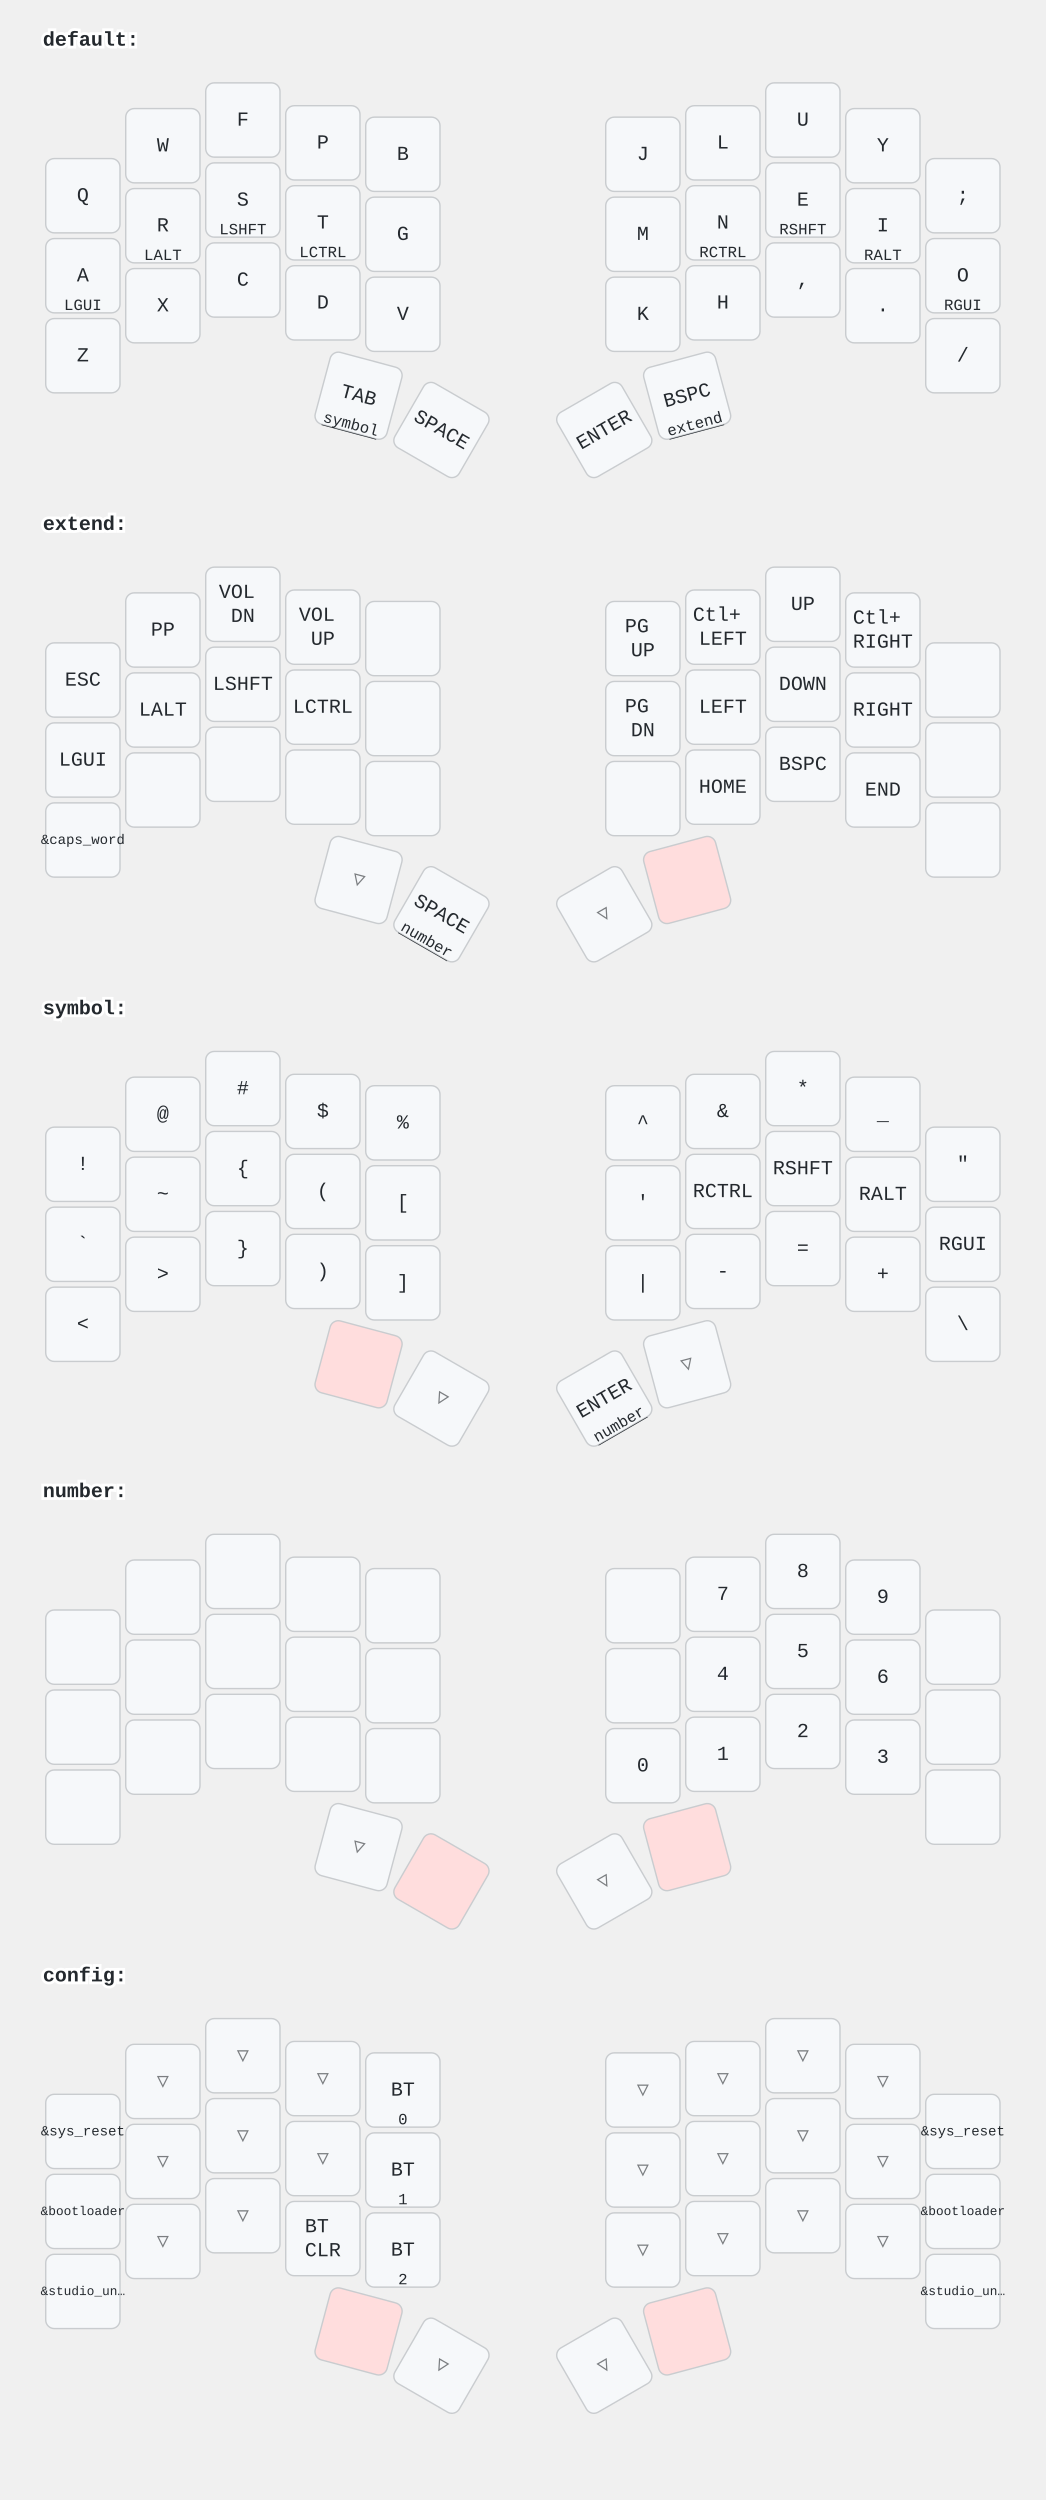
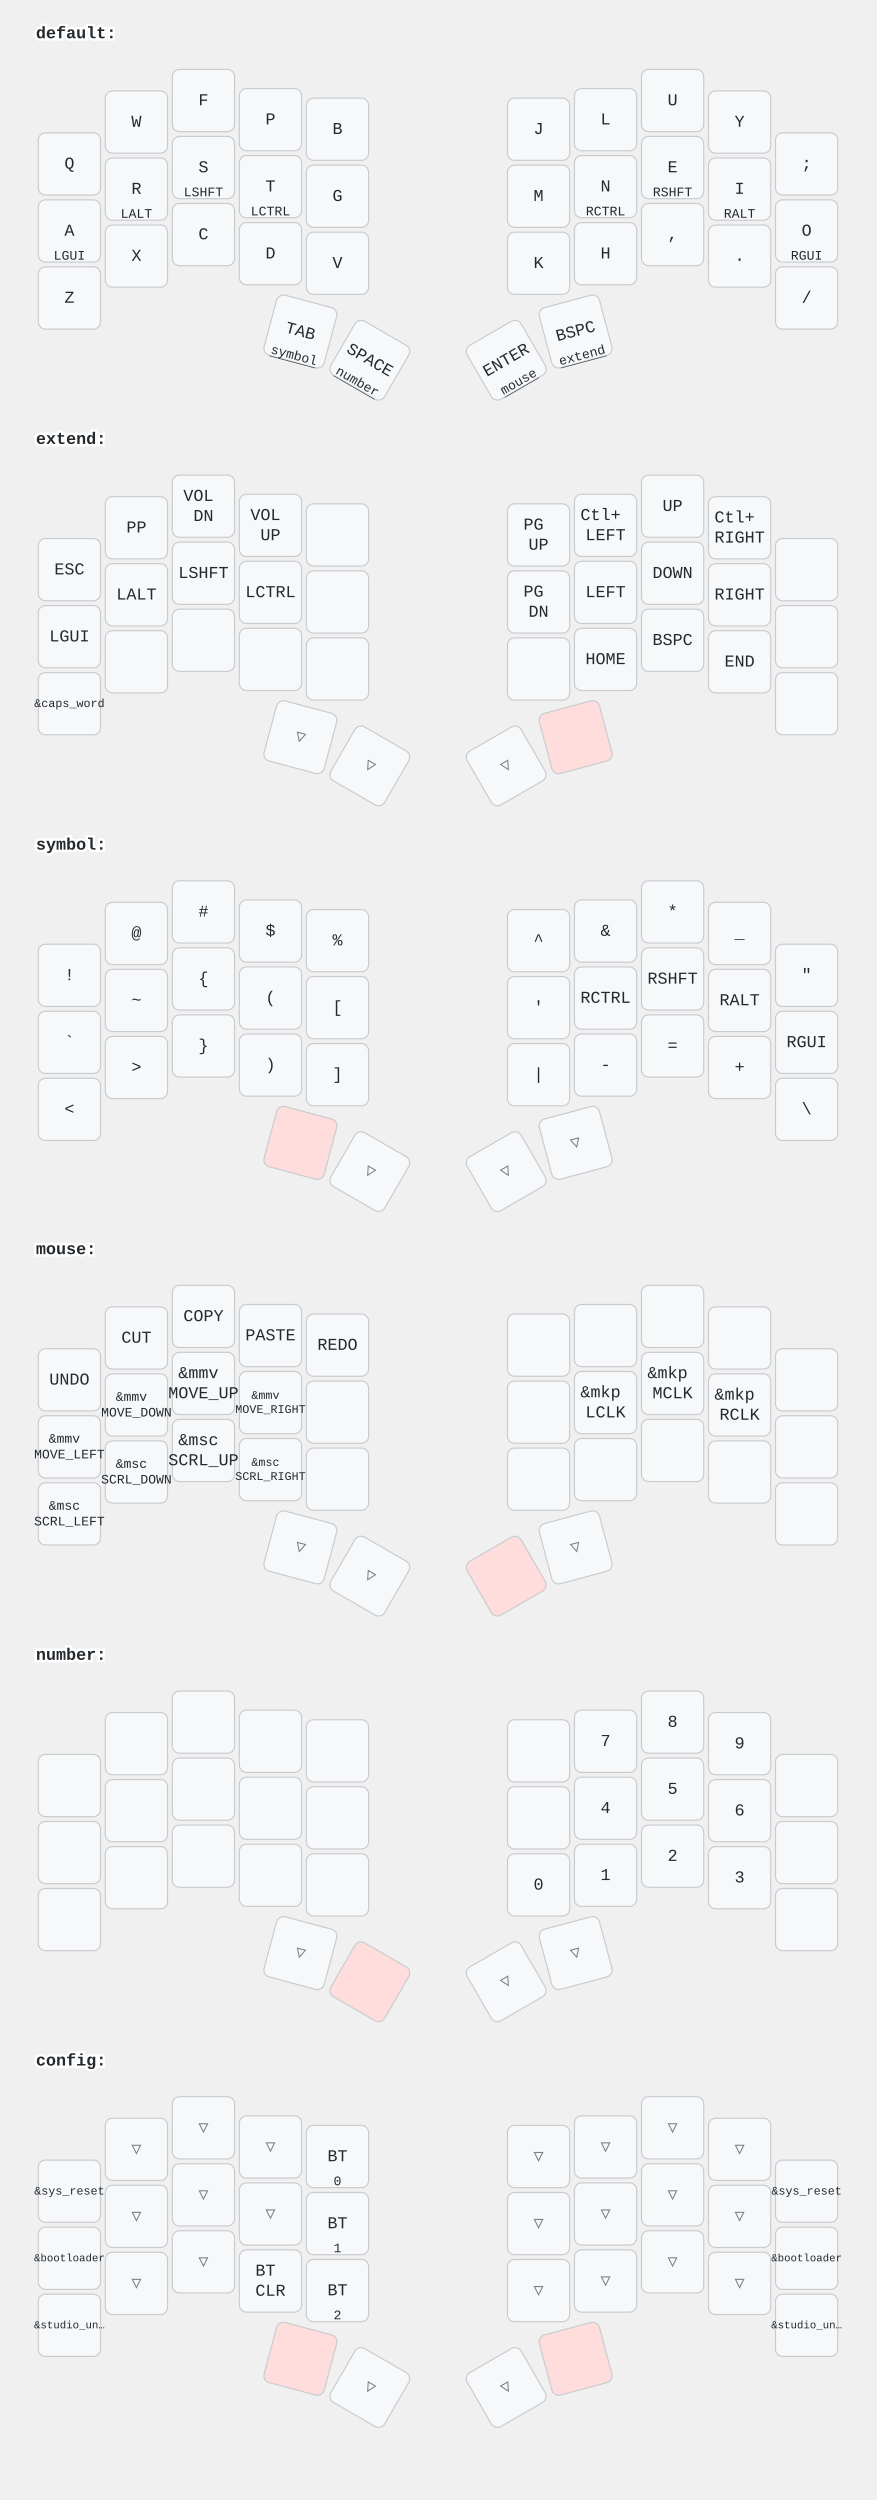
- <svg xmlns="http://www.w3.org/2000/svg" width="732" height="1750" viewBox="0 0 732 1750" class="keymap">
+ <svg xmlns="http://www.w3.org/2000/svg" width="732" height="2089" viewBox="0 0 732 2089" class="keymap">
  <style>/* inherit to force styles through use tags */
svg path {
    fill: inherit;
}

/* font and background color specifications */
svg.keymap {
    font-family: SFMono-Regular,Consolas,Liberation Mono,Menlo,monospace;
    font-size: 14px;
    font-kerning: normal;
    text-rendering: optimizeLegibility;
    fill: #24292e;
}

/* default key styling */
rect.key {
    fill: #f6f8fa;
}

rect.key, rect.combo {
    stroke: #c9cccf;
    stroke-width: 1;
}

/* default key side styling, only used is draw_key_sides is set */
rect.side {
    filter: brightness(90%);
}

/* color accent for combo boxes */
rect.combo, rect.combo-separate {
    fill: #cdf;
}

/* color accent for held keys */
rect.held, rect.combo.held {
    fill: #fdd;
}

/* color accent for ghost (optional) keys */
rect.ghost, rect.combo.ghost {
    stroke-dasharray: 4, 4;
    stroke-width: 2;
}

text {
    text-anchor: middle;
    dominant-baseline: middle;
}

/* styling for layer labels */
text.label {
    font-weight: bold;
    text-anchor: start;
    stroke: white;
    stroke-width: 4;
    paint-order: stroke;
}

/* styling for optional footer */
text.footer {
    text-anchor: end;
    dominant-baseline: auto;
    stroke: white;
    stroke-width: 4;
    paint-order: stroke;
}

/* styling for combo tap, and key hold/shifted label text */
text.combo, text.hold, text.shifted {
    font-size: 11px;
}

text.hold {
    text-anchor: middle;
    dominant-baseline: auto;
}

text.shifted {
    text-anchor: middle;
    dominant-baseline: hanging;
}

text.layer-activator {
    text-decoration: underline;
}

/* styling for hold/shifted label text in combo box */
text.combo.hold, text.combo.shifted {
    font-size: 8px;
}

/* lighter symbol for transparent keys */
text.trans {
    fill: #7b7e81;
}

/* styling for combo dendrons */
path.combo {
    stroke-width: 1;
    stroke: gray;
    fill: none;
}

/* Start Tabler Icons Cleanup */
/* cannot use height/width with glyphs */
.icon-tabler &gt; path {
    fill: inherit;
    stroke: inherit;
    stroke-width: 2;
}
/* hide tabler's default box */
.icon-tabler &gt; path[stroke="none"][fill="none"] {
    visibility: hidden;
}
/* End Tabler Icons Cleanup */
</style>
  <g transform="translate(30, 0)" class="layer-default">
    <text x="0" y="28" class="label" id="default">default:</text>
    <g transform="translate(0, 56)">
      <g transform="translate(28, 81)" class="key keypos-0">
        <rect rx="6" ry="6" x="-26" y="-26" width="52" height="52" class="key" />
        <text x="0" y="0" class="key tap">Q</text>
      </g>
      <g transform="translate(84, 46)" class="key keypos-1">
        <rect rx="6" ry="6" x="-26" y="-26" width="52" height="52" class="key" />
        <text x="0" y="0" class="key tap">W</text>
      </g>
      <g transform="translate(140, 28)" class="key keypos-2">
        <rect rx="6" ry="6" x="-26" y="-26" width="52" height="52" class="key" />
        <text x="0" y="0" class="key tap">F</text>
      </g>
      <g transform="translate(196, 44)" class="key keypos-3">
        <rect rx="6" ry="6" x="-26" y="-26" width="52" height="52" class="key" />
        <text x="0" y="0" class="key tap">P</text>
      </g>
      <g transform="translate(252, 52)" class="key keypos-4">
        <rect rx="6" ry="6" x="-26" y="-26" width="52" height="52" class="key" />
        <text x="0" y="0" class="key tap">B</text>
      </g>
      <g transform="translate(420, 52)" class="key keypos-5">
        <rect rx="6" ry="6" x="-26" y="-26" width="52" height="52" class="key" />
        <text x="0" y="0" class="key tap">J</text>
      </g>
      <g transform="translate(476, 44)" class="key keypos-6">
        <rect rx="6" ry="6" x="-26" y="-26" width="52" height="52" class="key" />
        <text x="0" y="0" class="key tap">L</text>
      </g>
      <g transform="translate(532, 28)" class="key keypos-7">
        <rect rx="6" ry="6" x="-26" y="-26" width="52" height="52" class="key" />
        <text x="0" y="0" class="key tap">U</text>
      </g>
      <g transform="translate(588, 46)" class="key keypos-8">
        <rect rx="6" ry="6" x="-26" y="-26" width="52" height="52" class="key" />
        <text x="0" y="0" class="key tap">Y</text>
      </g>
      <g transform="translate(644, 81)" class="key keypos-9">
        <rect rx="6" ry="6" x="-26" y="-26" width="52" height="52" class="key" />
        <text x="0" y="0" class="key tap">;</text>
      </g>
      <g transform="translate(28, 137)" class="key keypos-10">
        <rect rx="6" ry="6" x="-26" y="-26" width="52" height="52" class="key" />
        <text x="0" y="0" class="key tap">A</text>
        <text x="0" y="24" class="key hold">LGUI</text>
      </g>
      <g transform="translate(84, 102)" class="key keypos-11">
        <rect rx="6" ry="6" x="-26" y="-26" width="52" height="52" class="key" />
        <text x="0" y="0" class="key tap">R</text>
        <text x="0" y="24" class="key hold">LALT</text>
      </g>
      <g transform="translate(140, 84)" class="key keypos-12">
        <rect rx="6" ry="6" x="-26" y="-26" width="52" height="52" class="key" />
        <text x="0" y="0" class="key tap">S</text>
        <text x="0" y="24" class="key hold">LSHFT</text>
      </g>
      <g transform="translate(196, 100)" class="key keypos-13">
        <rect rx="6" ry="6" x="-26" y="-26" width="52" height="52" class="key" />
        <text x="0" y="0" class="key tap">T</text>
        <text x="0" y="24" class="key hold">LCTRL</text>
      </g>
      <g transform="translate(252, 108)" class="key keypos-14">
        <rect rx="6" ry="6" x="-26" y="-26" width="52" height="52" class="key" />
        <text x="0" y="0" class="key tap">G</text>
      </g>
      <g transform="translate(420, 108)" class="key keypos-15">
        <rect rx="6" ry="6" x="-26" y="-26" width="52" height="52" class="key" />
        <text x="0" y="0" class="key tap">M</text>
      </g>
      <g transform="translate(476, 100)" class="key keypos-16">
        <rect rx="6" ry="6" x="-26" y="-26" width="52" height="52" class="key" />
        <text x="0" y="0" class="key tap">N</text>
        <text x="0" y="24" class="key hold">RCTRL</text>
      </g>
      <g transform="translate(532, 84)" class="key keypos-17">
        <rect rx="6" ry="6" x="-26" y="-26" width="52" height="52" class="key" />
        <text x="0" y="0" class="key tap">E</text>
        <text x="0" y="24" class="key hold">RSHFT</text>
      </g>
      <g transform="translate(588, 102)" class="key keypos-18">
        <rect rx="6" ry="6" x="-26" y="-26" width="52" height="52" class="key" />
        <text x="0" y="0" class="key tap">I</text>
        <text x="0" y="24" class="key hold">RALT</text>
      </g>
      <g transform="translate(644, 137)" class="key keypos-19">
        <rect rx="6" ry="6" x="-26" y="-26" width="52" height="52" class="key" />
        <text x="0" y="0" class="key tap">O</text>
        <text x="0" y="24" class="key hold">RGUI</text>
      </g>
      <g transform="translate(28, 193)" class="key keypos-20">
        <rect rx="6" ry="6" x="-26" y="-26" width="52" height="52" class="key" />
        <text x="0" y="0" class="key tap">Z</text>
      </g>
      <g transform="translate(84, 158)" class="key keypos-21">
        <rect rx="6" ry="6" x="-26" y="-26" width="52" height="52" class="key" />
        <text x="0" y="0" class="key tap">X</text>
      </g>
      <g transform="translate(140, 140)" class="key keypos-22">
        <rect rx="6" ry="6" x="-26" y="-26" width="52" height="52" class="key" />
        <text x="0" y="0" class="key tap">C</text>
      </g>
      <g transform="translate(196, 156)" class="key keypos-23">
        <rect rx="6" ry="6" x="-26" y="-26" width="52" height="52" class="key" />
        <text x="0" y="0" class="key tap">D</text>
      </g>
      <g transform="translate(252, 164)" class="key keypos-24">
        <rect rx="6" ry="6" x="-26" y="-26" width="52" height="52" class="key" />
        <text x="0" y="0" class="key tap">V</text>
      </g>
      <g transform="translate(420, 164)" class="key keypos-25">
        <rect rx="6" ry="6" x="-26" y="-26" width="52" height="52" class="key" />
        <text x="0" y="0" class="key tap">K</text>
      </g>
      <g transform="translate(476, 156)" class="key keypos-26">
        <rect rx="6" ry="6" x="-26" y="-26" width="52" height="52" class="key" />
        <text x="0" y="0" class="key tap">H</text>
      </g>
      <g transform="translate(532, 140)" class="key keypos-27">
        <rect rx="6" ry="6" x="-26" y="-26" width="52" height="52" class="key" />
        <text x="0" y="0" class="key tap">,</text>
      </g>
      <g transform="translate(588, 158)" class="key keypos-28">
        <rect rx="6" ry="6" x="-26" y="-26" width="52" height="52" class="key" />
        <text x="0" y="0" class="key tap">.</text>
      </g>
      <g transform="translate(644, 193)" class="key keypos-29">
        <rect rx="6" ry="6" x="-26" y="-26" width="52" height="52" class="key" />
        <text x="0" y="0" class="key tap">/</text>
      </g>
      <g transform="translate(221, 221) rotate(15.0)" class="key keypos-30">
        <rect rx="6" ry="6" x="-26" y="-26" width="52" height="52" class="key" />
        <text x="0" y="0" class="key tap">TAB</text>
        <a href="#symbol">
          <text x="0" y="24" class="key hold layer-activator">symbol</text>
        </a>
      </g>
      <g transform="translate(279, 245) rotate(30.0)" class="key keypos-31">
        <rect rx="6" ry="6" x="-26" y="-26" width="52" height="52" class="key" />
        <text x="0" y="0" class="key tap">SPACE</text>
+         <a href="#number">
+           <text x="0" y="24" class="key hold layer-activator">number</text>
+         </a>
      </g>
      <g transform="translate(393, 245) rotate(-30.0)" class="key keypos-32">
        <rect rx="6" ry="6" x="-26" y="-26" width="52" height="52" class="key" />
        <text x="0" y="0" class="key tap">ENTER</text>
+         <a href="#mouse">
+           <text x="0" y="24" class="key hold layer-activator">mouse</text>
+         </a>
      </g>
      <g transform="translate(451, 221) rotate(-15.0)" class="key keypos-33">
        <rect rx="6" ry="6" x="-26" y="-26" width="52" height="52" class="key" />
        <text x="0" y="0" class="key tap">BSPC</text>
        <a href="#extend">
          <text x="0" y="24" class="key hold layer-activator">extend</text>
        </a>
      </g>
    </g>
  </g>
  <g transform="translate(30, 339)" class="layer-extend">
    <text x="0" y="28" class="label" id="extend">extend:</text>
    <g transform="translate(0, 56)">
      <g transform="translate(28, 81)" class="key keypos-0">
        <rect rx="6" ry="6" x="-26" y="-26" width="52" height="52" class="key" />
        <text x="0" y="0" class="key tap">ESC</text>
      </g>
      <g transform="translate(84, 46)" class="key keypos-1">
        <rect rx="6" ry="6" x="-26" y="-26" width="52" height="52" class="key" />
        <text x="0" y="0" class="key tap">PP</text>
      </g>
      <g transform="translate(140, 28)" class="key keypos-2">
        <rect rx="6" ry="6" x="-26" y="-26" width="52" height="52" class="key" />
        <text x="0" y="0" class="key tap">
          <tspan x="0" dy="-0.6em">VOL</tspan>
          <tspan x="0" dy="1.2em">DN</tspan>
        </text>
      </g>
      <g transform="translate(196, 44)" class="key keypos-3">
        <rect rx="6" ry="6" x="-26" y="-26" width="52" height="52" class="key" />
        <text x="0" y="0" class="key tap">
          <tspan x="0" dy="-0.6em">VOL</tspan>
          <tspan x="0" dy="1.2em">UP</tspan>
        </text>
      </g>
      <g transform="translate(252, 52)" class="key keypos-4">
        <rect rx="6" ry="6" x="-26" y="-26" width="52" height="52" class="key" />
      </g>
      <g transform="translate(420, 52)" class="key keypos-5">
        <rect rx="6" ry="6" x="-26" y="-26" width="52" height="52" class="key" />
        <text x="0" y="0" class="key tap">
          <tspan x="0" dy="-0.6em">PG</tspan>
          <tspan x="0" dy="1.2em">UP</tspan>
        </text>
      </g>
      <g transform="translate(476, 44)" class="key keypos-6">
        <rect rx="6" ry="6" x="-26" y="-26" width="52" height="52" class="key" />
        <text x="0" y="0" class="key tap">
          <tspan x="0" dy="-0.6em">Ctl+</tspan>
          <tspan x="0" dy="1.2em">LEFT</tspan>
        </text>
      </g>
      <g transform="translate(532, 28)" class="key keypos-7">
        <rect rx="6" ry="6" x="-26" y="-26" width="52" height="52" class="key" />
        <text x="0" y="0" class="key tap">UP</text>
      </g>
      <g transform="translate(588, 46)" class="key keypos-8">
        <rect rx="6" ry="6" x="-26" y="-26" width="52" height="52" class="key" />
        <text x="0" y="0" class="key tap">
          <tspan x="0" dy="-0.6em">Ctl+</tspan>
          <tspan x="0" dy="1.2em">RIGHT</tspan>
        </text>
      </g>
      <g transform="translate(644, 81)" class="key keypos-9">
        <rect rx="6" ry="6" x="-26" y="-26" width="52" height="52" class="key" />
      </g>
      <g transform="translate(28, 137)" class="key keypos-10">
        <rect rx="6" ry="6" x="-26" y="-26" width="52" height="52" class="key" />
        <text x="0" y="0" class="key tap">LGUI</text>
      </g>
      <g transform="translate(84, 102)" class="key keypos-11">
        <rect rx="6" ry="6" x="-26" y="-26" width="52" height="52" class="key" />
        <text x="0" y="0" class="key tap">LALT</text>
      </g>
      <g transform="translate(140, 84)" class="key keypos-12">
        <rect rx="6" ry="6" x="-26" y="-26" width="52" height="52" class="key" />
        <text x="0" y="0" class="key tap">LSHFT</text>
      </g>
      <g transform="translate(196, 100)" class="key keypos-13">
        <rect rx="6" ry="6" x="-26" y="-26" width="52" height="52" class="key" />
        <text x="0" y="0" class="key tap">LCTRL</text>
      </g>
      <g transform="translate(252, 108)" class="key keypos-14">
        <rect rx="6" ry="6" x="-26" y="-26" width="52" height="52" class="key" />
      </g>
      <g transform="translate(420, 108)" class="key keypos-15">
        <rect rx="6" ry="6" x="-26" y="-26" width="52" height="52" class="key" />
        <text x="0" y="0" class="key tap">
          <tspan x="0" dy="-0.6em">PG</tspan>
          <tspan x="0" dy="1.2em">DN</tspan>
        </text>
      </g>
      <g transform="translate(476, 100)" class="key keypos-16">
        <rect rx="6" ry="6" x="-26" y="-26" width="52" height="52" class="key" />
        <text x="0" y="0" class="key tap">LEFT</text>
      </g>
      <g transform="translate(532, 84)" class="key keypos-17">
        <rect rx="6" ry="6" x="-26" y="-26" width="52" height="52" class="key" />
        <text x="0" y="0" class="key tap">DOWN</text>
      </g>
      <g transform="translate(588, 102)" class="key keypos-18">
        <rect rx="6" ry="6" x="-26" y="-26" width="52" height="52" class="key" />
        <text x="0" y="0" class="key tap">RIGHT</text>
      </g>
      <g transform="translate(644, 137)" class="key keypos-19">
        <rect rx="6" ry="6" x="-26" y="-26" width="52" height="52" class="key" />
      </g>
      <g transform="translate(28, 193)" class="key keypos-20">
        <rect rx="6" ry="6" x="-26" y="-26" width="52" height="52" class="key" />
        <text x="0" y="0" class="key tap">
          <tspan style="font-size: 70%">&amp;caps_word</tspan>
        </text>
      </g>
      <g transform="translate(84, 158)" class="key keypos-21">
        <rect rx="6" ry="6" x="-26" y="-26" width="52" height="52" class="key" />
      </g>
      <g transform="translate(140, 140)" class="key keypos-22">
        <rect rx="6" ry="6" x="-26" y="-26" width="52" height="52" class="key" />
      </g>
      <g transform="translate(196, 156)" class="key keypos-23">
        <rect rx="6" ry="6" x="-26" y="-26" width="52" height="52" class="key" />
      </g>
      <g transform="translate(252, 164)" class="key keypos-24">
        <rect rx="6" ry="6" x="-26" y="-26" width="52" height="52" class="key" />
      </g>
      <g transform="translate(420, 164)" class="key keypos-25">
        <rect rx="6" ry="6" x="-26" y="-26" width="52" height="52" class="key" />
      </g>
      <g transform="translate(476, 156)" class="key keypos-26">
        <rect rx="6" ry="6" x="-26" y="-26" width="52" height="52" class="key" />
        <text x="0" y="0" class="key tap">HOME</text>
      </g>
      <g transform="translate(532, 140)" class="key keypos-27">
        <rect rx="6" ry="6" x="-26" y="-26" width="52" height="52" class="key" />
        <text x="0" y="0" class="key tap">BSPC</text>
      </g>
      <g transform="translate(588, 158)" class="key keypos-28">
        <rect rx="6" ry="6" x="-26" y="-26" width="52" height="52" class="key" />
        <text x="0" y="0" class="key tap">END</text>
      </g>
      <g transform="translate(644, 193)" class="key keypos-29">
        <rect rx="6" ry="6" x="-26" y="-26" width="52" height="52" class="key" />
      </g>
      <g transform="translate(221, 221) rotate(15.0)" class="key trans keypos-30">
        <rect rx="6" ry="6" x="-26" y="-26" width="52" height="52" class="key trans" />
        <text x="0" y="0" class="key trans tap">▽</text>
      </g>
-       <g transform="translate(279, 245) rotate(30.0)" class="key keypos-31">
-         <rect rx="6" ry="6" x="-26" y="-26" width="52" height="52" class="key" />
-         <text x="0" y="0" class="key tap">SPACE</text>
-         <a href="#number">
-           <text x="0" y="24" class="key hold layer-activator">number</text>
-         </a>
+       <g transform="translate(279, 245) rotate(30.0)" class="key trans keypos-31">
+         <rect rx="6" ry="6" x="-26" y="-26" width="52" height="52" class="key trans" />
+         <text x="0" y="0" class="key trans tap">▽</text>
      </g>
      <g transform="translate(393, 245) rotate(-30.0)" class="key trans keypos-32">
        <rect rx="6" ry="6" x="-26" y="-26" width="52" height="52" class="key trans" />
        <text x="0" y="0" class="key trans tap">▽</text>
      </g>
      <g transform="translate(451, 221) rotate(-15.0)" class="key held keypos-33">
        <rect rx="6" ry="6" x="-26" y="-26" width="52" height="52" class="key held" />
      </g>
    </g>
  </g>
  <g transform="translate(30, 678)" class="layer-symbol">
    <text x="0" y="28" class="label" id="symbol">symbol:</text>
    <g transform="translate(0, 56)">
      <g transform="translate(28, 81)" class="key keypos-0">
        <rect rx="6" ry="6" x="-26" y="-26" width="52" height="52" class="key" />
        <text x="0" y="0" class="key tap">!</text>
      </g>
      <g transform="translate(84, 46)" class="key keypos-1">
        <rect rx="6" ry="6" x="-26" y="-26" width="52" height="52" class="key" />
        <text x="0" y="0" class="key tap">@</text>
      </g>
      <g transform="translate(140, 28)" class="key keypos-2">
        <rect rx="6" ry="6" x="-26" y="-26" width="52" height="52" class="key" />
        <text x="0" y="0" class="key tap">#</text>
      </g>
      <g transform="translate(196, 44)" class="key keypos-3">
        <rect rx="6" ry="6" x="-26" y="-26" width="52" height="52" class="key" />
        <text x="0" y="0" class="key tap">$</text>
      </g>
      <g transform="translate(252, 52)" class="key keypos-4">
        <rect rx="6" ry="6" x="-26" y="-26" width="52" height="52" class="key" />
        <text x="0" y="0" class="key tap">%</text>
      </g>
      <g transform="translate(420, 52)" class="key keypos-5">
        <rect rx="6" ry="6" x="-26" y="-26" width="52" height="52" class="key" />
        <text x="0" y="0" class="key tap">^</text>
      </g>
      <g transform="translate(476, 44)" class="key keypos-6">
        <rect rx="6" ry="6" x="-26" y="-26" width="52" height="52" class="key" />
        <text x="0" y="0" class="key tap">&amp;</text>
      </g>
      <g transform="translate(532, 28)" class="key keypos-7">
        <rect rx="6" ry="6" x="-26" y="-26" width="52" height="52" class="key" />
        <text x="0" y="0" class="key tap">*</text>
      </g>
      <g transform="translate(588, 46)" class="key keypos-8">
        <rect rx="6" ry="6" x="-26" y="-26" width="52" height="52" class="key" />
        <text x="0" y="0" class="key tap">_</text>
      </g>
      <g transform="translate(644, 81)" class="key keypos-9">
        <rect rx="6" ry="6" x="-26" y="-26" width="52" height="52" class="key" />
        <text x="0" y="0" class="key tap">"</text>
      </g>
      <g transform="translate(28, 137)" class="key keypos-10">
        <rect rx="6" ry="6" x="-26" y="-26" width="52" height="52" class="key" />
        <text x="0" y="0" class="key tap">`</text>
      </g>
      <g transform="translate(84, 102)" class="key keypos-11">
        <rect rx="6" ry="6" x="-26" y="-26" width="52" height="52" class="key" />
        <text x="0" y="0" class="key tap">~</text>
      </g>
      <g transform="translate(140, 84)" class="key keypos-12">
        <rect rx="6" ry="6" x="-26" y="-26" width="52" height="52" class="key" />
        <text x="0" y="0" class="key tap">{</text>
      </g>
      <g transform="translate(196, 100)" class="key keypos-13">
        <rect rx="6" ry="6" x="-26" y="-26" width="52" height="52" class="key" />
        <text x="0" y="0" class="key tap">(</text>
      </g>
      <g transform="translate(252, 108)" class="key keypos-14">
        <rect rx="6" ry="6" x="-26" y="-26" width="52" height="52" class="key" />
        <text x="0" y="0" class="key tap">[</text>
      </g>
      <g transform="translate(420, 108)" class="key keypos-15">
        <rect rx="6" ry="6" x="-26" y="-26" width="52" height="52" class="key" />
        <text x="0" y="0" class="key tap">'</text>
      </g>
      <g transform="translate(476, 100)" class="key keypos-16">
        <rect rx="6" ry="6" x="-26" y="-26" width="52" height="52" class="key" />
        <text x="0" y="0" class="key tap">RCTRL</text>
      </g>
      <g transform="translate(532, 84)" class="key keypos-17">
        <rect rx="6" ry="6" x="-26" y="-26" width="52" height="52" class="key" />
        <text x="0" y="0" class="key tap">RSHFT</text>
      </g>
      <g transform="translate(588, 102)" class="key keypos-18">
        <rect rx="6" ry="6" x="-26" y="-26" width="52" height="52" class="key" />
        <text x="0" y="0" class="key tap">RALT</text>
      </g>
      <g transform="translate(644, 137)" class="key keypos-19">
        <rect rx="6" ry="6" x="-26" y="-26" width="52" height="52" class="key" />
        <text x="0" y="0" class="key tap">RGUI</text>
      </g>
      <g transform="translate(28, 193)" class="key keypos-20">
        <rect rx="6" ry="6" x="-26" y="-26" width="52" height="52" class="key" />
        <text x="0" y="0" class="key tap">&lt;</text>
      </g>
      <g transform="translate(84, 158)" class="key keypos-21">
        <rect rx="6" ry="6" x="-26" y="-26" width="52" height="52" class="key" />
        <text x="0" y="0" class="key tap">&gt;</text>
      </g>
      <g transform="translate(140, 140)" class="key keypos-22">
        <rect rx="6" ry="6" x="-26" y="-26" width="52" height="52" class="key" />
        <text x="0" y="0" class="key tap">}</text>
      </g>
      <g transform="translate(196, 156)" class="key keypos-23">
        <rect rx="6" ry="6" x="-26" y="-26" width="52" height="52" class="key" />
        <text x="0" y="0" class="key tap">)</text>
      </g>
      <g transform="translate(252, 164)" class="key keypos-24">
        <rect rx="6" ry="6" x="-26" y="-26" width="52" height="52" class="key" />
        <text x="0" y="0" class="key tap">]</text>
      </g>
      <g transform="translate(420, 164)" class="key keypos-25">
        <rect rx="6" ry="6" x="-26" y="-26" width="52" height="52" class="key" />
        <text x="0" y="0" class="key tap">|</text>
      </g>
      <g transform="translate(476, 156)" class="key keypos-26">
        <rect rx="6" ry="6" x="-26" y="-26" width="52" height="52" class="key" />
        <text x="0" y="0" class="key tap">-</text>
      </g>
      <g transform="translate(532, 140)" class="key keypos-27">
        <rect rx="6" ry="6" x="-26" y="-26" width="52" height="52" class="key" />
        <text x="0" y="0" class="key tap">=</text>
      </g>
      <g transform="translate(588, 158)" class="key keypos-28">
        <rect rx="6" ry="6" x="-26" y="-26" width="52" height="52" class="key" />
        <text x="0" y="0" class="key tap">+</text>
      </g>
      <g transform="translate(644, 193)" class="key keypos-29">
        <rect rx="6" ry="6" x="-26" y="-26" width="52" height="52" class="key" />
        <text x="0" y="0" class="key tap">\</text>
      </g>
      <g transform="translate(221, 221) rotate(15.0)" class="key held keypos-30">
        <rect rx="6" ry="6" x="-26" y="-26" width="52" height="52" class="key held" />
      </g>
      <g transform="translate(279, 245) rotate(30.0)" class="key trans keypos-31">
        <rect rx="6" ry="6" x="-26" y="-26" width="52" height="52" class="key trans" />
        <text x="0" y="0" class="key trans tap">▽</text>
      </g>
-       <g transform="translate(393, 245) rotate(-30.0)" class="key keypos-32">
-         <rect rx="6" ry="6" x="-26" y="-26" width="52" height="52" class="key" />
-         <text x="0" y="0" class="key tap">ENTER</text>
-         <a href="#number">
-           <text x="0" y="24" class="key hold layer-activator">number</text>
-         </a>
+       <g transform="translate(393, 245) rotate(-30.0)" class="key trans keypos-32">
+         <rect rx="6" ry="6" x="-26" y="-26" width="52" height="52" class="key trans" />
+         <text x="0" y="0" class="key trans tap">▽</text>
      </g>
      <g transform="translate(451, 221) rotate(-15.0)" class="key trans keypos-33">
        <rect rx="6" ry="6" x="-26" y="-26" width="52" height="52" class="key trans" />
        <text x="0" y="0" class="key trans tap">▽</text>
      </g>
    </g>
  </g>
-   <g transform="translate(30, 1016)" class="layer-number">
+   <g transform="translate(30, 1016)" class="layer-mouse">
+     <text x="0" y="28" class="label" id="mouse">mouse:</text>
+     <g transform="translate(0, 56)">
+       <g transform="translate(28, 81)" class="key keypos-0">
+         <rect rx="6" ry="6" x="-26" y="-26" width="52" height="52" class="key" />
+         <text x="0" y="0" class="key tap">UNDO</text>
+       </g>
+       <g transform="translate(84, 46)" class="key keypos-1">
+         <rect rx="6" ry="6" x="-26" y="-26" width="52" height="52" class="key" />
+         <text x="0" y="0" class="key tap">CUT</text>
+       </g>
+       <g transform="translate(140, 28)" class="key keypos-2">
+         <rect rx="6" ry="6" x="-26" y="-26" width="52" height="52" class="key" />
+         <text x="0" y="0" class="key tap">COPY</text>
+       </g>
+       <g transform="translate(196, 44)" class="key keypos-3">
+         <rect rx="6" ry="6" x="-26" y="-26" width="52" height="52" class="key" />
+         <text x="0" y="0" class="key tap">PASTE</text>
+       </g>
+       <g transform="translate(252, 52)" class="key keypos-4">
+         <rect rx="6" ry="6" x="-26" y="-26" width="52" height="52" class="key" />
+         <text x="0" y="0" class="key tap">REDO</text>
+       </g>
+       <g transform="translate(420, 52)" class="key keypos-5">
+         <rect rx="6" ry="6" x="-26" y="-26" width="52" height="52" class="key" />
+       </g>
+       <g transform="translate(476, 44)" class="key keypos-6">
+         <rect rx="6" ry="6" x="-26" y="-26" width="52" height="52" class="key" />
+       </g>
+       <g transform="translate(532, 28)" class="key keypos-7">
+         <rect rx="6" ry="6" x="-26" y="-26" width="52" height="52" class="key" />
+       </g>
+       <g transform="translate(588, 46)" class="key keypos-8">
+         <rect rx="6" ry="6" x="-26" y="-26" width="52" height="52" class="key" />
+       </g>
+       <g transform="translate(644, 81)" class="key keypos-9">
+         <rect rx="6" ry="6" x="-26" y="-26" width="52" height="52" class="key" />
+       </g>
+       <g transform="translate(28, 137)" class="key keypos-10">
+         <rect rx="6" ry="6" x="-26" y="-26" width="52" height="52" class="key" />
+         <text x="0" y="0" class="key tap">
+           <tspan x="0" dy="-0.6em" style="font-size: 78%">&amp;mmv</tspan>
+           <tspan x="0" dy="1.2em" style="font-size: 78%">MOVE_LEFT</tspan>
+         </text>
+       </g>
+       <g transform="translate(84, 102)" class="key keypos-11">
+         <rect rx="6" ry="6" x="-26" y="-26" width="52" height="52" class="key" />
+         <text x="0" y="0" class="key tap">
+           <tspan x="0" dy="-0.6em" style="font-size: 78%">&amp;mmv</tspan>
+           <tspan x="0" dy="1.2em" style="font-size: 78%">MOVE_DOWN</tspan>
+         </text>
+       </g>
+       <g transform="translate(140, 84)" class="key keypos-12">
+         <rect rx="6" ry="6" x="-26" y="-26" width="52" height="52" class="key" />
+         <text x="0" y="0" class="key tap">
+           <tspan x="0" dy="-0.6em">&amp;mmv</tspan>
+           <tspan x="0" dy="1.2em">MOVE_UP</tspan>
+         </text>
+       </g>
+       <g transform="translate(196, 100)" class="key keypos-13">
+         <rect rx="6" ry="6" x="-26" y="-26" width="52" height="52" class="key" />
+         <text x="0" y="0" class="key tap">
+           <tspan x="0" dy="-0.6em" style="font-size: 70%">&amp;mmv</tspan>
+           <tspan x="0" dy="1.2em" style="font-size: 70%">MOVE_RIGHT</tspan>
+         </text>
+       </g>
+       <g transform="translate(252, 108)" class="key keypos-14">
+         <rect rx="6" ry="6" x="-26" y="-26" width="52" height="52" class="key" />
+       </g>
+       <g transform="translate(420, 108)" class="key keypos-15">
+         <rect rx="6" ry="6" x="-26" y="-26" width="52" height="52" class="key" />
+       </g>
+       <g transform="translate(476, 100)" class="key keypos-16">
+         <rect rx="6" ry="6" x="-26" y="-26" width="52" height="52" class="key" />
+         <text x="0" y="0" class="key tap">
+           <tspan x="0" dy="-0.6em">&amp;mkp</tspan>
+           <tspan x="0" dy="1.2em">LCLK</tspan>
+         </text>
+       </g>
+       <g transform="translate(532, 84)" class="key keypos-17">
+         <rect rx="6" ry="6" x="-26" y="-26" width="52" height="52" class="key" />
+         <text x="0" y="0" class="key tap">
+           <tspan x="0" dy="-0.6em">&amp;mkp</tspan>
+           <tspan x="0" dy="1.2em">MCLK</tspan>
+         </text>
+       </g>
+       <g transform="translate(588, 102)" class="key keypos-18">
+         <rect rx="6" ry="6" x="-26" y="-26" width="52" height="52" class="key" />
+         <text x="0" y="0" class="key tap">
+           <tspan x="0" dy="-0.6em">&amp;mkp</tspan>
+           <tspan x="0" dy="1.2em">RCLK</tspan>
+         </text>
+       </g>
+       <g transform="translate(644, 137)" class="key keypos-19">
+         <rect rx="6" ry="6" x="-26" y="-26" width="52" height="52" class="key" />
+       </g>
+       <g transform="translate(28, 193)" class="key keypos-20">
+         <rect rx="6" ry="6" x="-26" y="-26" width="52" height="52" class="key" />
+         <text x="0" y="0" class="key tap">
+           <tspan x="0" dy="-0.6em" style="font-size: 78%">&amp;msc</tspan>
+           <tspan x="0" dy="1.2em" style="font-size: 78%">SCRL_LEFT</tspan>
+         </text>
+       </g>
+       <g transform="translate(84, 158)" class="key keypos-21">
+         <rect rx="6" ry="6" x="-26" y="-26" width="52" height="52" class="key" />
+         <text x="0" y="0" class="key tap">
+           <tspan x="0" dy="-0.6em" style="font-size: 78%">&amp;msc</tspan>
+           <tspan x="0" dy="1.2em" style="font-size: 78%">SCRL_DOWN</tspan>
+         </text>
+       </g>
+       <g transform="translate(140, 140)" class="key keypos-22">
+         <rect rx="6" ry="6" x="-26" y="-26" width="52" height="52" class="key" />
+         <text x="0" y="0" class="key tap">
+           <tspan x="0" dy="-0.6em">&amp;msc</tspan>
+           <tspan x="0" dy="1.2em">SCRL_UP</tspan>
+         </text>
+       </g>
+       <g transform="translate(196, 156)" class="key keypos-23">
+         <rect rx="6" ry="6" x="-26" y="-26" width="52" height="52" class="key" />
+         <text x="0" y="0" class="key tap">
+           <tspan x="0" dy="-0.6em" style="font-size: 70%">&amp;msc</tspan>
+           <tspan x="0" dy="1.2em" style="font-size: 70%">SCRL_RIGHT</tspan>
+         </text>
+       </g>
+       <g transform="translate(252, 164)" class="key keypos-24">
+         <rect rx="6" ry="6" x="-26" y="-26" width="52" height="52" class="key" />
+       </g>
+       <g transform="translate(420, 164)" class="key keypos-25">
+         <rect rx="6" ry="6" x="-26" y="-26" width="52" height="52" class="key" />
+       </g>
+       <g transform="translate(476, 156)" class="key keypos-26">
+         <rect rx="6" ry="6" x="-26" y="-26" width="52" height="52" class="key" />
+       </g>
+       <g transform="translate(532, 140)" class="key keypos-27">
+         <rect rx="6" ry="6" x="-26" y="-26" width="52" height="52" class="key" />
+       </g>
+       <g transform="translate(588, 158)" class="key keypos-28">
+         <rect rx="6" ry="6" x="-26" y="-26" width="52" height="52" class="key" />
+       </g>
+       <g transform="translate(644, 193)" class="key keypos-29">
+         <rect rx="6" ry="6" x="-26" y="-26" width="52" height="52" class="key" />
+       </g>
+       <g transform="translate(221, 221) rotate(15.0)" class="key trans keypos-30">
+         <rect rx="6" ry="6" x="-26" y="-26" width="52" height="52" class="key trans" />
+         <text x="0" y="0" class="key trans tap">▽</text>
+       </g>
+       <g transform="translate(279, 245) rotate(30.0)" class="key trans keypos-31">
+         <rect rx="6" ry="6" x="-26" y="-26" width="52" height="52" class="key trans" />
+         <text x="0" y="0" class="key trans tap">▽</text>
+       </g>
+       <g transform="translate(393, 245) rotate(-30.0)" class="key held keypos-32">
+         <rect rx="6" ry="6" x="-26" y="-26" width="52" height="52" class="key held" />
+       </g>
+       <g transform="translate(451, 221) rotate(-15.0)" class="key trans keypos-33">
+         <rect rx="6" ry="6" x="-26" y="-26" width="52" height="52" class="key trans" />
+         <text x="0" y="0" class="key trans tap">▽</text>
+       </g>
+     </g>
+   </g>
+   <g transform="translate(30, 1355)" class="layer-number">
    <text x="0" y="28" class="label" id="number">number:</text>
    <g transform="translate(0, 56)">
      <g transform="translate(28, 81)" class="key keypos-0">
        <rect rx="6" ry="6" x="-26" y="-26" width="52" height="52" class="key" />
      </g>
      <g transform="translate(84, 46)" class="key keypos-1">
        <rect rx="6" ry="6" x="-26" y="-26" width="52" height="52" class="key" />
      </g>
      <g transform="translate(140, 28)" class="key keypos-2">
        <rect rx="6" ry="6" x="-26" y="-26" width="52" height="52" class="key" />
      </g>
      <g transform="translate(196, 44)" class="key keypos-3">
        <rect rx="6" ry="6" x="-26" y="-26" width="52" height="52" class="key" />
      </g>
      <g transform="translate(252, 52)" class="key keypos-4">
        <rect rx="6" ry="6" x="-26" y="-26" width="52" height="52" class="key" />
      </g>
      <g transform="translate(420, 52)" class="key keypos-5">
        <rect rx="6" ry="6" x="-26" y="-26" width="52" height="52" class="key" />
      </g>
      <g transform="translate(476, 44)" class="key keypos-6">
        <rect rx="6" ry="6" x="-26" y="-26" width="52" height="52" class="key" />
        <text x="0" y="0" class="key tap">7</text>
      </g>
      <g transform="translate(532, 28)" class="key keypos-7">
        <rect rx="6" ry="6" x="-26" y="-26" width="52" height="52" class="key" />
        <text x="0" y="0" class="key tap">8</text>
      </g>
      <g transform="translate(588, 46)" class="key keypos-8">
        <rect rx="6" ry="6" x="-26" y="-26" width="52" height="52" class="key" />
        <text x="0" y="0" class="key tap">9</text>
      </g>
      <g transform="translate(644, 81)" class="key keypos-9">
        <rect rx="6" ry="6" x="-26" y="-26" width="52" height="52" class="key" />
      </g>
      <g transform="translate(28, 137)" class="key keypos-10">
        <rect rx="6" ry="6" x="-26" y="-26" width="52" height="52" class="key" />
      </g>
      <g transform="translate(84, 102)" class="key keypos-11">
        <rect rx="6" ry="6" x="-26" y="-26" width="52" height="52" class="key" />
      </g>
      <g transform="translate(140, 84)" class="key keypos-12">
        <rect rx="6" ry="6" x="-26" y="-26" width="52" height="52" class="key" />
      </g>
      <g transform="translate(196, 100)" class="key keypos-13">
        <rect rx="6" ry="6" x="-26" y="-26" width="52" height="52" class="key" />
      </g>
      <g transform="translate(252, 108)" class="key keypos-14">
        <rect rx="6" ry="6" x="-26" y="-26" width="52" height="52" class="key" />
      </g>
      <g transform="translate(420, 108)" class="key keypos-15">
        <rect rx="6" ry="6" x="-26" y="-26" width="52" height="52" class="key" />
      </g>
      <g transform="translate(476, 100)" class="key keypos-16">
        <rect rx="6" ry="6" x="-26" y="-26" width="52" height="52" class="key" />
        <text x="0" y="0" class="key tap">4</text>
      </g>
      <g transform="translate(532, 84)" class="key keypos-17">
        <rect rx="6" ry="6" x="-26" y="-26" width="52" height="52" class="key" />
        <text x="0" y="0" class="key tap">5</text>
      </g>
      <g transform="translate(588, 102)" class="key keypos-18">
        <rect rx="6" ry="6" x="-26" y="-26" width="52" height="52" class="key" />
        <text x="0" y="0" class="key tap">6</text>
      </g>
      <g transform="translate(644, 137)" class="key keypos-19">
        <rect rx="6" ry="6" x="-26" y="-26" width="52" height="52" class="key" />
      </g>
      <g transform="translate(28, 193)" class="key keypos-20">
        <rect rx="6" ry="6" x="-26" y="-26" width="52" height="52" class="key" />
      </g>
      <g transform="translate(84, 158)" class="key keypos-21">
        <rect rx="6" ry="6" x="-26" y="-26" width="52" height="52" class="key" />
      </g>
      <g transform="translate(140, 140)" class="key keypos-22">
        <rect rx="6" ry="6" x="-26" y="-26" width="52" height="52" class="key" />
      </g>
      <g transform="translate(196, 156)" class="key keypos-23">
        <rect rx="6" ry="6" x="-26" y="-26" width="52" height="52" class="key" />
      </g>
      <g transform="translate(252, 164)" class="key keypos-24">
        <rect rx="6" ry="6" x="-26" y="-26" width="52" height="52" class="key" />
      </g>
      <g transform="translate(420, 164)" class="key keypos-25">
        <rect rx="6" ry="6" x="-26" y="-26" width="52" height="52" class="key" />
        <text x="0" y="0" class="key tap">0</text>
      </g>
      <g transform="translate(476, 156)" class="key keypos-26">
        <rect rx="6" ry="6" x="-26" y="-26" width="52" height="52" class="key" />
        <text x="0" y="0" class="key tap">1</text>
      </g>
      <g transform="translate(532, 140)" class="key keypos-27">
        <rect rx="6" ry="6" x="-26" y="-26" width="52" height="52" class="key" />
        <text x="0" y="0" class="key tap">2</text>
      </g>
      <g transform="translate(588, 158)" class="key keypos-28">
        <rect rx="6" ry="6" x="-26" y="-26" width="52" height="52" class="key" />
        <text x="0" y="0" class="key tap">3</text>
      </g>
      <g transform="translate(644, 193)" class="key keypos-29">
        <rect rx="6" ry="6" x="-26" y="-26" width="52" height="52" class="key" />
      </g>
      <g transform="translate(221, 221) rotate(15.0)" class="key trans keypos-30">
        <rect rx="6" ry="6" x="-26" y="-26" width="52" height="52" class="key trans" />
        <text x="0" y="0" class="key trans tap">▽</text>
      </g>
      <g transform="translate(279, 245) rotate(30.0)" class="key held keypos-31">
        <rect rx="6" ry="6" x="-26" y="-26" width="52" height="52" class="key held" />
      </g>
      <g transform="translate(393, 245) rotate(-30.0)" class="key trans keypos-32">
        <rect rx="6" ry="6" x="-26" y="-26" width="52" height="52" class="key trans" />
        <text x="0" y="0" class="key trans tap">▽</text>
      </g>
-       <g transform="translate(451, 221) rotate(-15.0)" class="key held keypos-33">
-         <rect rx="6" ry="6" x="-26" y="-26" width="52" height="52" class="key held" />
+       <g transform="translate(451, 221) rotate(-15.0)" class="key trans keypos-33">
+         <rect rx="6" ry="6" x="-26" y="-26" width="52" height="52" class="key trans" />
+         <text x="0" y="0" class="key trans tap">▽</text>
      </g>
    </g>
  </g>
-   <g transform="translate(30, 1355)" class="layer-config">
+   <g transform="translate(30, 1694)" class="layer-config">
    <text x="0" y="28" class="label" id="config">config:</text>
    <g transform="translate(0, 56)">
      <g transform="translate(28, 81)" class="key keypos-0">
        <rect rx="6" ry="6" x="-26" y="-26" width="52" height="52" class="key" />
        <text x="0" y="0" class="key tap">
          <tspan style="font-size: 70%">&amp;sys_reset</tspan>
        </text>
      </g>
      <g transform="translate(84, 46)" class="key trans keypos-1">
        <rect rx="6" ry="6" x="-26" y="-26" width="52" height="52" class="key trans" />
        <text x="0" y="0" class="key trans tap">▽</text>
      </g>
      <g transform="translate(140, 28)" class="key trans keypos-2">
        <rect rx="6" ry="6" x="-26" y="-26" width="52" height="52" class="key trans" />
        <text x="0" y="0" class="key trans tap">▽</text>
      </g>
      <g transform="translate(196, 44)" class="key trans keypos-3">
        <rect rx="6" ry="6" x="-26" y="-26" width="52" height="52" class="key trans" />
        <text x="0" y="0" class="key trans tap">▽</text>
      </g>
      <g transform="translate(252, 52)" class="key keypos-4">
        <rect rx="6" ry="6" x="-26" y="-26" width="52" height="52" class="key" />
        <text x="0" y="0" class="key tap">BT</text>
        <text x="0" y="24" class="key hold">0</text>
      </g>
      <g transform="translate(420, 52)" class="key trans keypos-5">
        <rect rx="6" ry="6" x="-26" y="-26" width="52" height="52" class="key trans" />
        <text x="0" y="0" class="key trans tap">▽</text>
      </g>
      <g transform="translate(476, 44)" class="key trans keypos-6">
        <rect rx="6" ry="6" x="-26" y="-26" width="52" height="52" class="key trans" />
        <text x="0" y="0" class="key trans tap">▽</text>
      </g>
      <g transform="translate(532, 28)" class="key trans keypos-7">
        <rect rx="6" ry="6" x="-26" y="-26" width="52" height="52" class="key trans" />
        <text x="0" y="0" class="key trans tap">▽</text>
      </g>
      <g transform="translate(588, 46)" class="key trans keypos-8">
        <rect rx="6" ry="6" x="-26" y="-26" width="52" height="52" class="key trans" />
        <text x="0" y="0" class="key trans tap">▽</text>
      </g>
      <g transform="translate(644, 81)" class="key keypos-9">
        <rect rx="6" ry="6" x="-26" y="-26" width="52" height="52" class="key" />
        <text x="0" y="0" class="key tap">
          <tspan style="font-size: 70%">&amp;sys_reset</tspan>
        </text>
      </g>
      <g transform="translate(28, 137)" class="key keypos-10">
        <rect rx="6" ry="6" x="-26" y="-26" width="52" height="52" class="key" />
        <text x="0" y="0" class="key tap">
          <tspan style="font-size: 64%">&amp;bootloader</tspan>
        </text>
      </g>
      <g transform="translate(84, 102)" class="key trans keypos-11">
        <rect rx="6" ry="6" x="-26" y="-26" width="52" height="52" class="key trans" />
        <text x="0" y="0" class="key trans tap">▽</text>
      </g>
      <g transform="translate(140, 84)" class="key trans keypos-12">
        <rect rx="6" ry="6" x="-26" y="-26" width="52" height="52" class="key trans" />
        <text x="0" y="0" class="key trans tap">▽</text>
      </g>
      <g transform="translate(196, 100)" class="key trans keypos-13">
        <rect rx="6" ry="6" x="-26" y="-26" width="52" height="52" class="key trans" />
        <text x="0" y="0" class="key trans tap">▽</text>
      </g>
      <g transform="translate(252, 108)" class="key keypos-14">
        <rect rx="6" ry="6" x="-26" y="-26" width="52" height="52" class="key" />
        <text x="0" y="0" class="key tap">BT</text>
        <text x="0" y="24" class="key hold">1</text>
      </g>
      <g transform="translate(420, 108)" class="key trans keypos-15">
        <rect rx="6" ry="6" x="-26" y="-26" width="52" height="52" class="key trans" />
        <text x="0" y="0" class="key trans tap">▽</text>
      </g>
      <g transform="translate(476, 100)" class="key trans keypos-16">
        <rect rx="6" ry="6" x="-26" y="-26" width="52" height="52" class="key trans" />
        <text x="0" y="0" class="key trans tap">▽</text>
      </g>
      <g transform="translate(532, 84)" class="key trans keypos-17">
        <rect rx="6" ry="6" x="-26" y="-26" width="52" height="52" class="key trans" />
        <text x="0" y="0" class="key trans tap">▽</text>
      </g>
      <g transform="translate(588, 102)" class="key trans keypos-18">
        <rect rx="6" ry="6" x="-26" y="-26" width="52" height="52" class="key trans" />
        <text x="0" y="0" class="key trans tap">▽</text>
      </g>
      <g transform="translate(644, 137)" class="key keypos-19">
        <rect rx="6" ry="6" x="-26" y="-26" width="52" height="52" class="key" />
        <text x="0" y="0" class="key tap">
          <tspan style="font-size: 64%">&amp;bootloader</tspan>
        </text>
      </g>
      <g transform="translate(28, 193)" class="key keypos-20">
        <rect rx="6" ry="6" x="-26" y="-26" width="52" height="52" class="key" />
        <text x="0" y="0" class="key tap">
          <tspan style="font-size: 64%">&amp;studio_un…</tspan>
        </text>
      </g>
      <g transform="translate(84, 158)" class="key trans keypos-21">
        <rect rx="6" ry="6" x="-26" y="-26" width="52" height="52" class="key trans" />
        <text x="0" y="0" class="key trans tap">▽</text>
      </g>
      <g transform="translate(140, 140)" class="key trans keypos-22">
        <rect rx="6" ry="6" x="-26" y="-26" width="52" height="52" class="key trans" />
        <text x="0" y="0" class="key trans tap">▽</text>
      </g>
      <g transform="translate(196, 156)" class="key keypos-23">
        <rect rx="6" ry="6" x="-26" y="-26" width="52" height="52" class="key" />
        <text x="0" y="0" class="key tap">
          <tspan x="0" dy="-0.6em">BT</tspan>
          <tspan x="0" dy="1.2em">CLR</tspan>
        </text>
      </g>
      <g transform="translate(252, 164)" class="key keypos-24">
        <rect rx="6" ry="6" x="-26" y="-26" width="52" height="52" class="key" />
        <text x="0" y="0" class="key tap">BT</text>
        <text x="0" y="24" class="key hold">2</text>
      </g>
      <g transform="translate(420, 164)" class="key trans keypos-25">
        <rect rx="6" ry="6" x="-26" y="-26" width="52" height="52" class="key trans" />
        <text x="0" y="0" class="key trans tap">▽</text>
      </g>
      <g transform="translate(476, 156)" class="key trans keypos-26">
        <rect rx="6" ry="6" x="-26" y="-26" width="52" height="52" class="key trans" />
        <text x="0" y="0" class="key trans tap">▽</text>
      </g>
      <g transform="translate(532, 140)" class="key trans keypos-27">
        <rect rx="6" ry="6" x="-26" y="-26" width="52" height="52" class="key trans" />
        <text x="0" y="0" class="key trans tap">▽</text>
      </g>
      <g transform="translate(588, 158)" class="key trans keypos-28">
        <rect rx="6" ry="6" x="-26" y="-26" width="52" height="52" class="key trans" />
        <text x="0" y="0" class="key trans tap">▽</text>
      </g>
      <g transform="translate(644, 193)" class="key keypos-29">
        <rect rx="6" ry="6" x="-26" y="-26" width="52" height="52" class="key" />
        <text x="0" y="0" class="key tap">
          <tspan style="font-size: 64%">&amp;studio_un…</tspan>
        </text>
      </g>
      <g transform="translate(221, 221) rotate(15.0)" class="key held keypos-30">
        <rect rx="6" ry="6" x="-26" y="-26" width="52" height="52" class="key held" />
      </g>
      <g transform="translate(279, 245) rotate(30.0)" class="key trans keypos-31">
        <rect rx="6" ry="6" x="-26" y="-26" width="52" height="52" class="key trans" />
        <text x="0" y="0" class="key trans tap">▽</text>
      </g>
      <g transform="translate(393, 245) rotate(-30.0)" class="key trans keypos-32">
        <rect rx="6" ry="6" x="-26" y="-26" width="52" height="52" class="key trans" />
        <text x="0" y="0" class="key trans tap">▽</text>
      </g>
      <g transform="translate(451, 221) rotate(-15.0)" class="key held keypos-33">
        <rect rx="6" ry="6" x="-26" y="-26" width="52" height="52" class="key held" />
      </g>
    </g>
  </g>
</svg>
